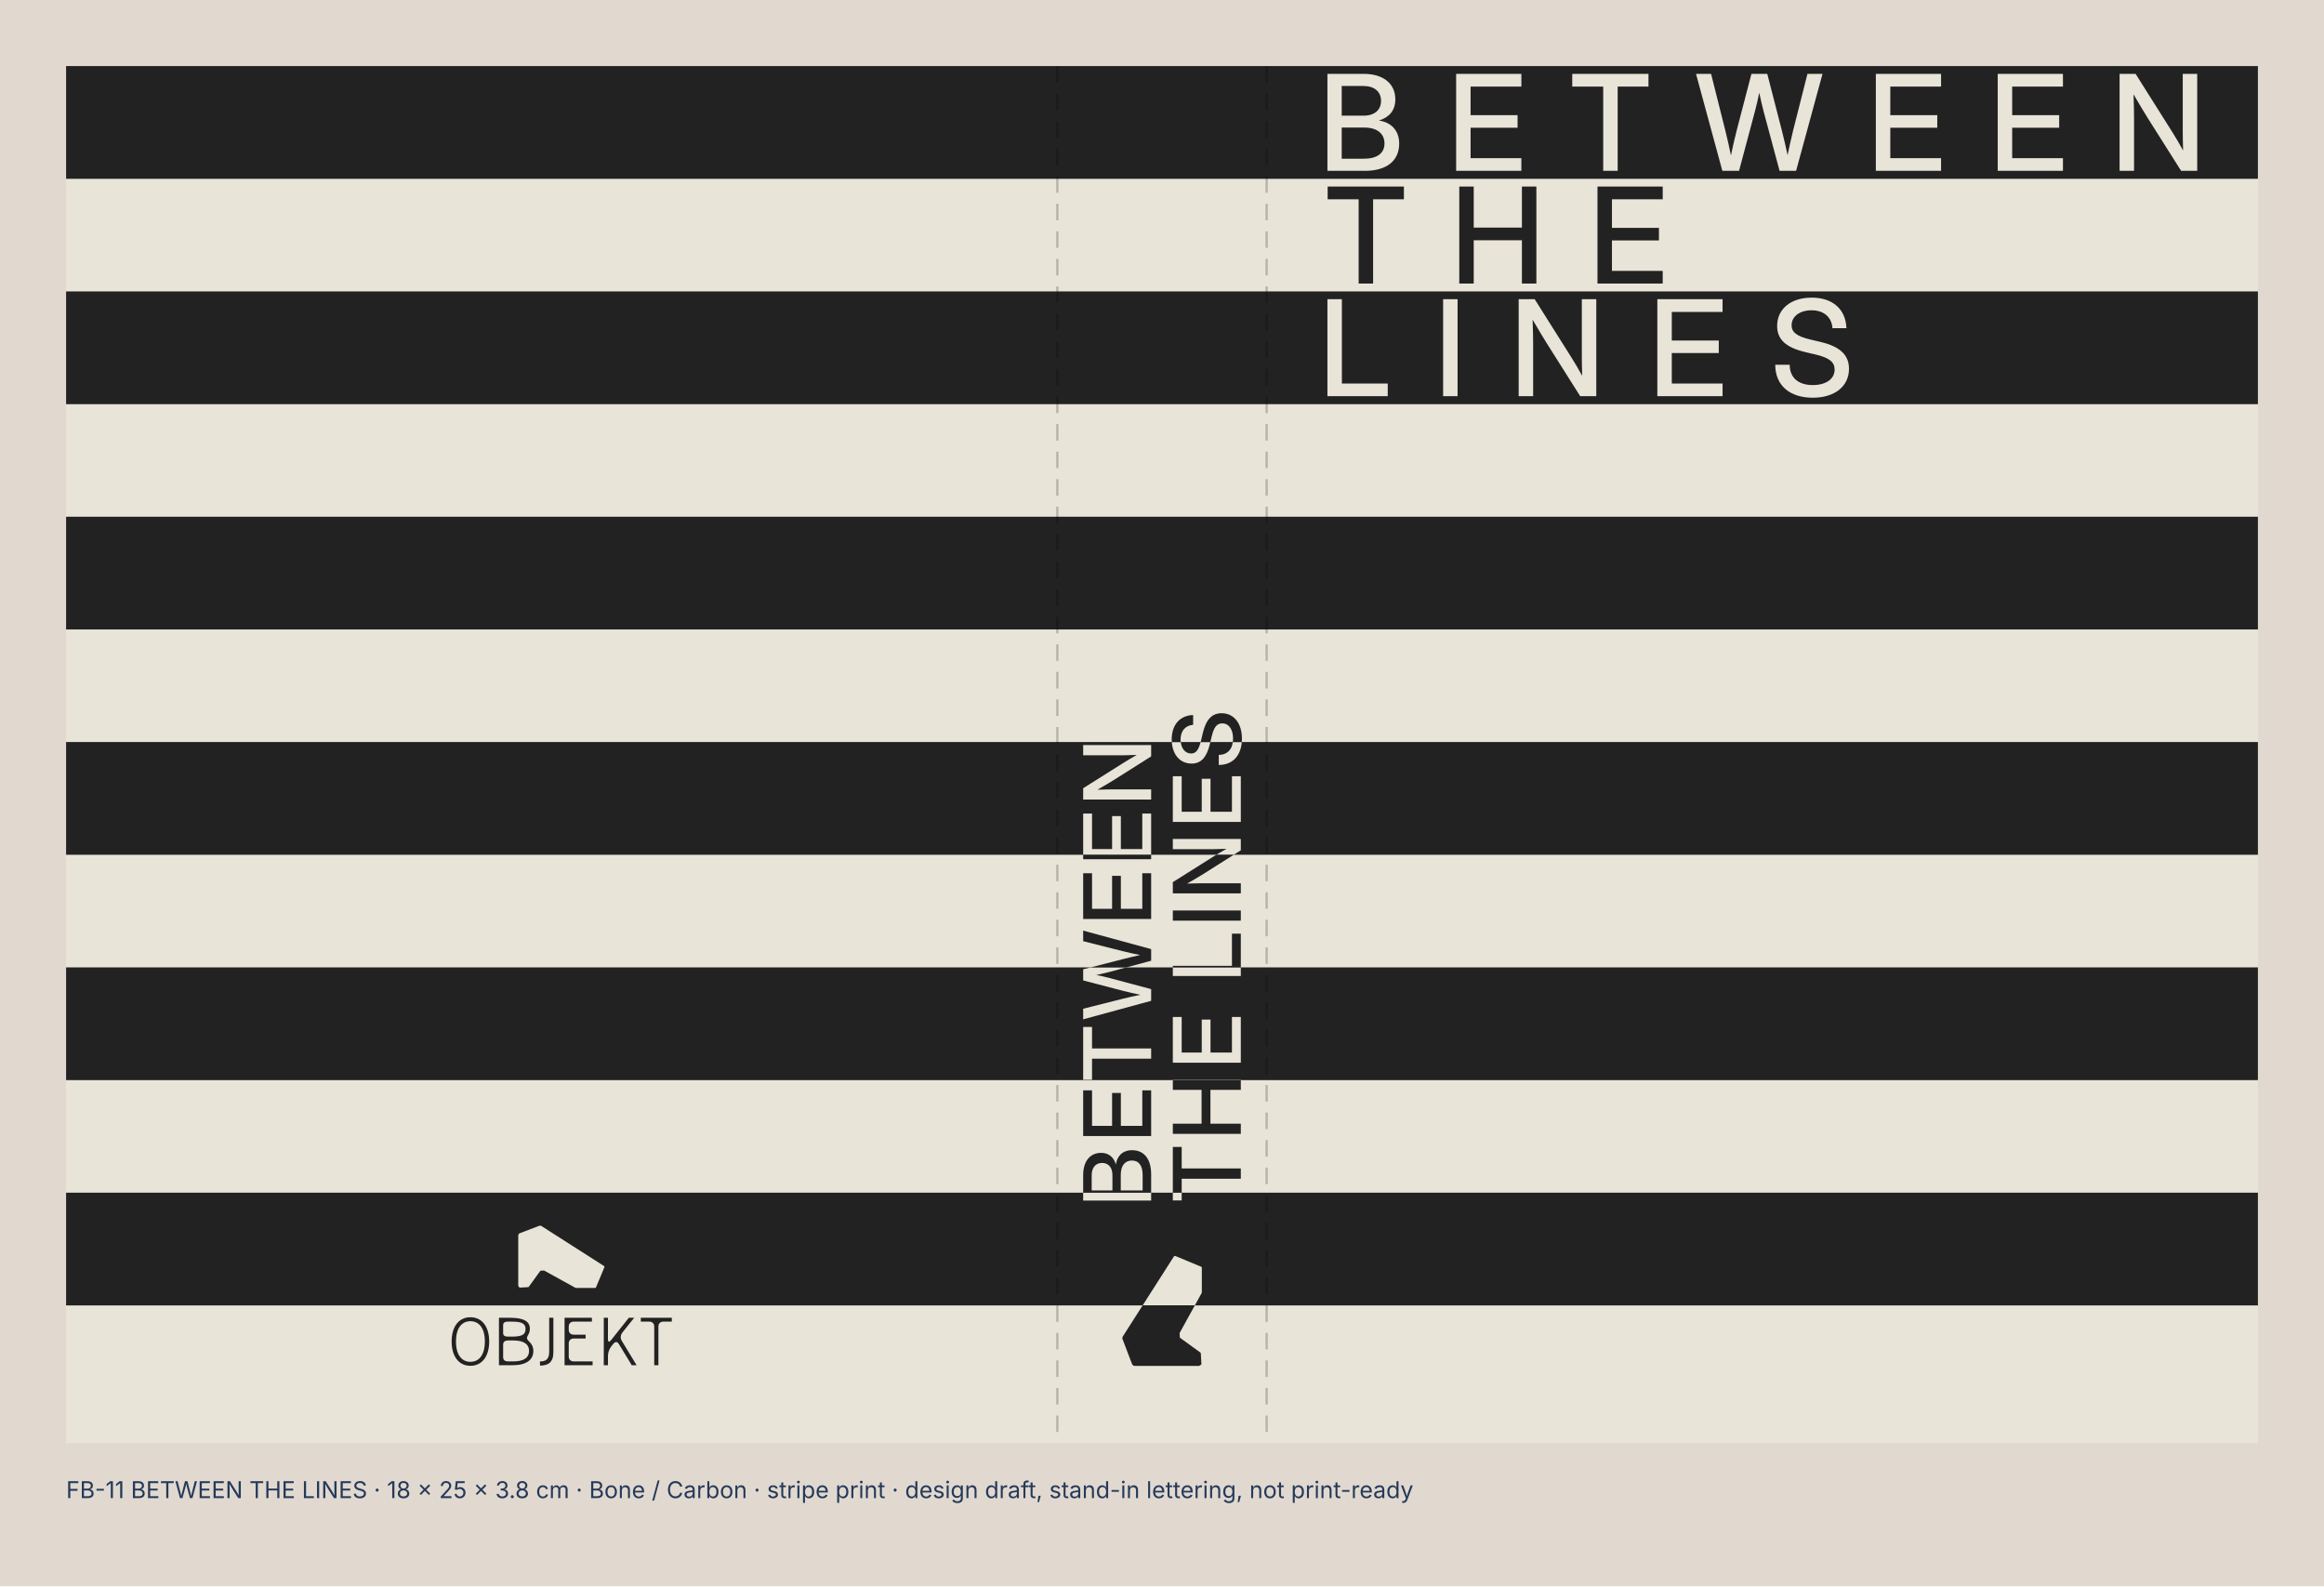
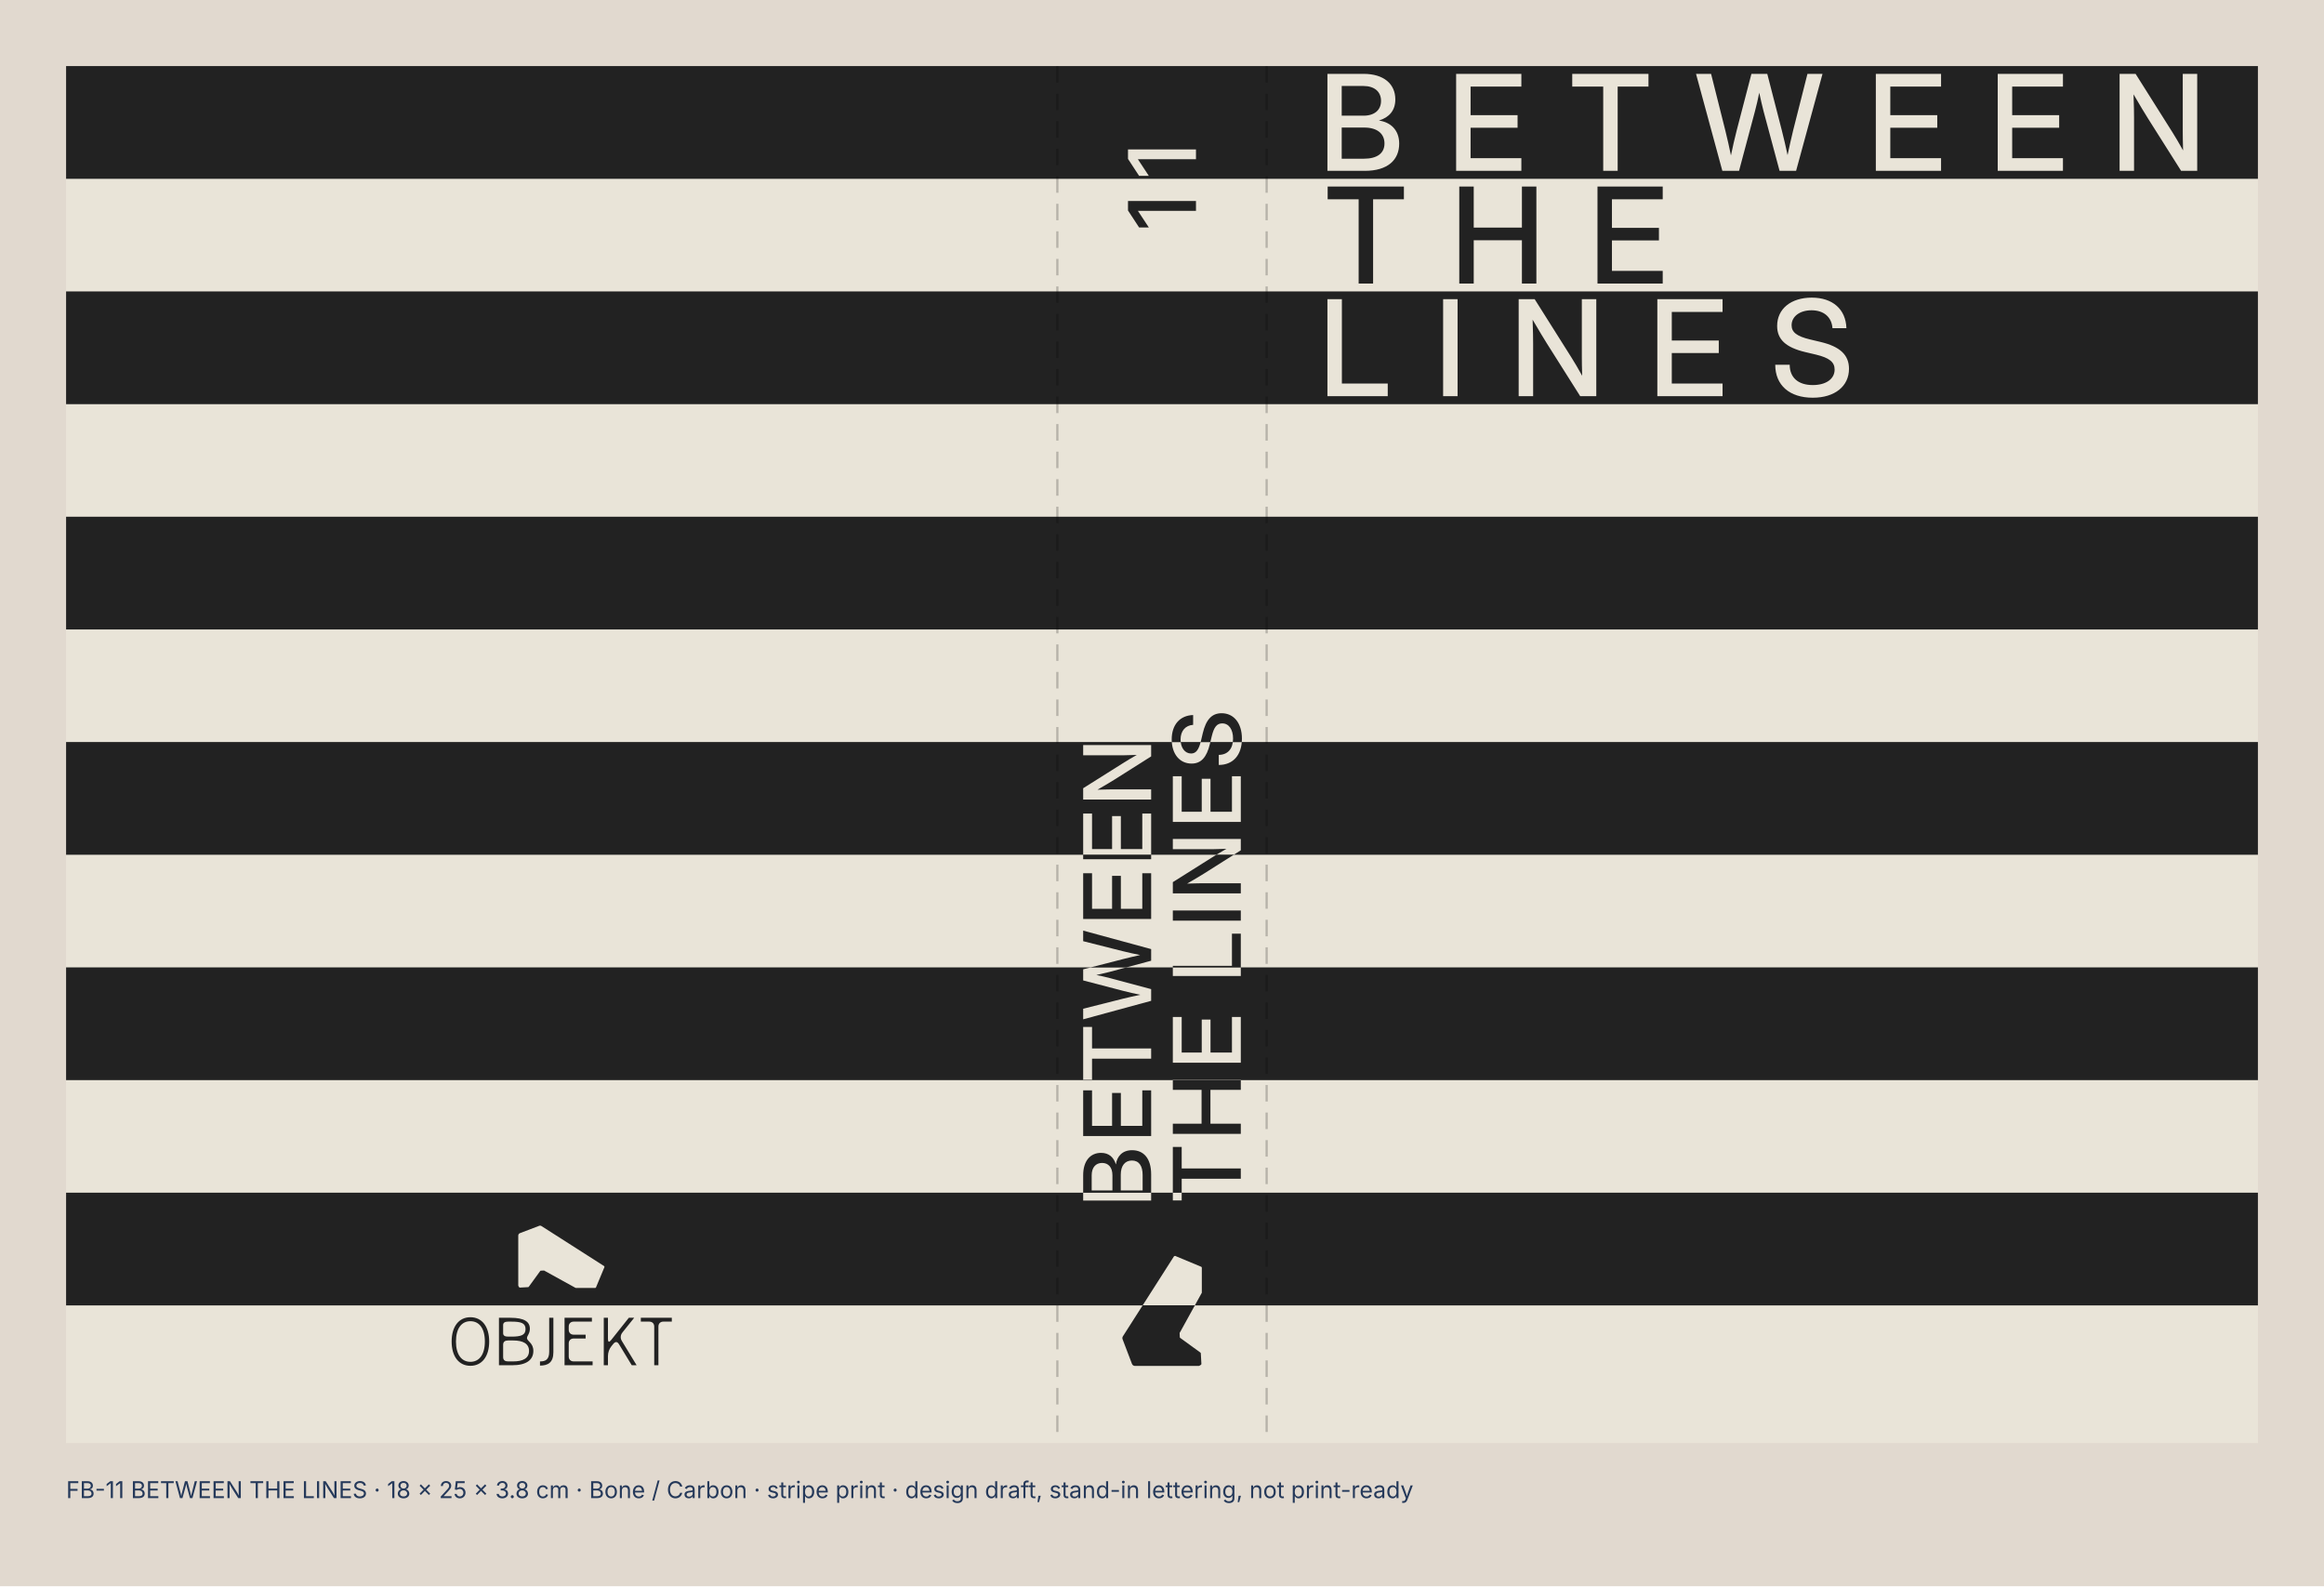
<svg xmlns="http://www.w3.org/2000/svg" viewBox="0 0 422 288" width="1266" height="864">
  <rect width="100%" height="100%" fill="#E1D9CF" />
  <g transform="translate(12 12)">
    <clipPath id="flat11">
      <rect x="0" y="0" width="398" height="250" />
    </clipPath>
    <g clip-path="url(#flat11)">
      <rect x="0" y="0" width="398" height="250" fill="#E9E4D8" />
      <defs>
        <clipPath id="sd11">
          <rect x="0" y="0.00" width="398" height="20.47" />
          <rect x="0" y="40.91" width="398" height="20.47" />
          <rect x="0" y="81.82" width="398" height="20.47" />
          <rect x="0" y="122.73" width="398" height="20.47" />
          <rect x="0" y="163.64" width="398" height="20.47" />
          <rect x="0" y="204.55" width="398" height="20.47" />
        </clipPath>
        <clipPath id="sl11">
          <rect x="0" y="20.45" width="398" height="20.47" />
          <rect x="0" y="61.36" width="398" height="20.47" />
          <rect x="0" y="102.27" width="398" height="20.47" />
          <rect x="0" y="143.18" width="398" height="20.47" />
          <rect x="0" y="184.09" width="398" height="20.47" />
          <rect x="0" y="225.00" width="398" height="25.02" />
        </clipPath>
      </defs>
      <rect width="398" height="250" fill="#E9E4D8" />
      <g clip-path="url(#sd11)">
        <rect width="398" height="250" fill="#222222" />
      </g>
      <text x="227.43" y="19.02" font-family="Galak Round, Inter Display, Inter, Helvetica, Arial, sans-serif" font-size="24.20" font-weight="500" letter-spacing="7.88" fill="#E9E4D8">BETWEEN</text>
      <text x="228.52" y="39.48" font-family="Galak Round, Inter Display, Inter, Helvetica, Arial, sans-serif" font-size="24.20" font-weight="500" letter-spacing="7.88" fill="#222222">THE</text>
      <text x="227.43" y="59.93" font-family="Galak Round, Inter Display, Inter, Helvetica, Arial, sans-serif" font-size="24.20" font-weight="500" letter-spacing="7.88" fill="#E9E4D8">LINES</text>
      <g clip-path="url(#sd11)">
        <path transform="translate(70.0 210.5) scale(0.05089)" fill="#E9E4D8" fill-rule="evenodd" d="M237.93 214.35L237.93 35.99C237.93 32.22 240.26 28.84 243.79 27.49L312.45 1.31C315.22 0.25 318.33 0.57 320.83 2.18L544.47 145.04C544.47 145.54 545.85 147.70 545.61 148.14L515.17 221.26C514.64 222.24 513.62 222.84 512.51 222.84L443.13 222.84C442.31 222.84 441.53 222.51 440.96 221.93L331.76 161.71C331.16 161.09 330.32 160.76 329.46 160.79L318.50 161.27C317.45 161.32 316.50 161.90 315.99 162.82L275.60 218.47C275.10 219.38 274.17 219.96 273.13 220.02L243.72 221.66C242.61 221.72 241.55 221.16 240.97 220.21L238.37 215.92C238.09 215.45 237.93 214.90 237.93 214.35Z M67.19 486.50C98.31 486.50 118.73 461.35 118.73 414.03C118.73 366.72 98.31 341.57 67.19 341.57C36.06 341.57 15.64 366.72 15.64 414.03C15.64 461.35 36.06 486.50 67.19 486.50ZM67.19 327.38C108.27 327.38 134.17 360.50 134.17 414.03C134.17 467.57 108.27 500.69 67.19 500.69C26.10 500.69 0.20 467.57 0.20 414.03C0.20 360.50 26.10 327.38 67.19 327.38Z M219.82 485.00C254.68 485.00 276.35 473.80 276.35 447.65C276.35 421.50 254.68 410.30 219.82 410.30L201.40 410.30C190.94 410.30 183.96 414.53 183.96 425.74L183.96 469.56C183.96 480.77 190.94 485.00 201.40 485.00L219.82 485.00ZM213.60 396.60C248.46 396.60 263.90 390.88 263.90 369.71C263.90 348.55 248.46 343.07 213.60 343.07L201.40 343.07C190.94 343.07 183.96 346.30 183.96 355.27L183.96 384.40C183.96 393.37 190.94 396.60 201.40 396.60L213.60 396.60ZM291.78 447.65C291.78 480.02 266.39 498.70 216.59 498.70L169.02 498.70L169.02 329.37L209.86 329.37C259.66 329.37 279.33 343.56 279.33 368.47C279.33 386.15 269.13 393.37 269.13 401.58C269.13 413.54 291.78 418.27 291.78 447.65Z M315.43 485.00C333.61 485.25 348.30 479.77 348.30 450.64L348.30 329.37L363.24 329.37L363.24 452.13C363.24 489.23 343.82 499.94 315.43 499.94L315.43 485.00Z M503.18 485.00L503.18 498.70L403.08 498.70L403.08 329.37L500.69 329.37L500.69 343.07L435.45 343.07C424.99 343.07 418.02 350.04 418.02 360.50L418.02 372.20C418.02 382.66 424.99 389.63 435.45 389.63L478.28 389.63L478.28 403.33L435.45 403.33C424.99 403.33 418.02 410.30 418.02 420.76L418.02 467.57C418.02 478.03 424.99 485.00 435.45 485.00L503.18 485.00Z M632.41 329.37L651.59 329.37L610.25 380.92C605.27 387.14 603.53 392.62 603.53 398.35C603.53 402.83 604.52 407.06 608.01 412.79L660.30 498.70L642.87 498.70L598.30 425.24C594.31 418.52 591.08 416.03 587.34 416.03C584.11 416.03 580.87 417.77 576.39 423.25L570.16 430.97C562.44 440.68 557.96 453.13 557.96 466.08L557.96 498.70L543.02 498.70L543.02 329.37L557.96 329.37L557.96 403.33C557.96 411.79 559.45 414.78 561.70 414.78C563.44 414.78 565.93 413.04 569.91 408.06L632.41 329.37Z M723.05 360.50C723.05 350.04 716.08 343.07 705.62 343.07L675.24 343.07L675.24 329.37L785.80 329.37L785.80 343.07L755.42 343.07C744.96 343.07 737.99 350.04 737.99 360.50L737.99 498.70L723.05 498.70L723.05 360.50Z" />
        <path transform="translate(191.76 236.0) rotate(-90) scale(0.06494) translate(-238 0)" fill="#E9E4D8" fill-rule="evenodd" d="M237.93 214.35L237.93 35.99C237.93 32.22 240.26 28.84 243.79 27.49L312.45 1.31C315.22 0.25 318.33 0.57 320.83 2.18L544.47 145.04C544.47 145.54 545.85 147.70 545.61 148.14L515.17 221.26C514.64 222.24 513.62 222.84 512.51 222.84L443.13 222.84C442.31 222.84 441.53 222.51 440.96 221.93L331.76 161.71C331.16 161.09 330.32 160.76 329.46 160.79L318.50 161.27C317.45 161.32 316.50 161.90 315.99 162.82L275.60 218.47C275.10 219.38 274.17 219.96 273.13 220.02L243.72 221.66C242.61 221.72 241.55 221.16 240.97 220.21L238.37 215.92C238.09 215.45 237.93 214.90 237.93 214.35Z" />
        <text transform="translate(197.03 207.10) rotate(-90)" font-family="Galak Round, Inter Display, Inter, Helvetica, Arial, sans-serif" font-size="16.97" font-weight="500" letter-spacing="0.85" fill="#E9E4D8">BETWEEN</text>
        <text transform="translate(213.31 206.34) rotate(-90)" font-family="Galak Round, Inter Display, Inter, Helvetica, Arial, sans-serif" font-size="16.97" font-weight="500" letter-spacing="0.85" fill="#E9E4D8">THE LINES</text>
+         <text transform="translate(205.17 14.00) rotate(-90)" font-family="Galak Round, Inter Display, Inter, Helvetica, Arial, sans-serif" font-size="16.97" font-weight="500" letter-spacing="3.06" text-anchor="end" fill="#E9E4D8">11</text>
      </g>
      <g clip-path="url(#sl11)">
        <path transform="translate(70.0 210.5) scale(0.05089)" fill="#222222" fill-rule="evenodd" d="M237.93 214.35L237.93 35.99C237.93 32.22 240.26 28.84 243.79 27.49L312.45 1.31C315.22 0.25 318.33 0.57 320.83 2.18L544.47 145.04C544.47 145.54 545.85 147.70 545.61 148.14L515.17 221.26C514.64 222.24 513.62 222.84 512.51 222.84L443.13 222.84C442.31 222.84 441.53 222.51 440.96 221.93L331.76 161.71C331.16 161.09 330.32 160.76 329.46 160.79L318.50 161.27C317.45 161.32 316.50 161.90 315.99 162.82L275.60 218.47C275.10 219.38 274.17 219.96 273.13 220.02L243.72 221.66C242.61 221.72 241.55 221.16 240.97 220.21L238.37 215.92C238.09 215.45 237.93 214.90 237.93 214.35Z M67.19 486.50C98.31 486.50 118.73 461.35 118.73 414.03C118.73 366.72 98.31 341.57 67.19 341.57C36.06 341.57 15.64 366.72 15.64 414.03C15.64 461.35 36.06 486.50 67.19 486.50ZM67.19 327.38C108.27 327.38 134.17 360.50 134.17 414.03C134.17 467.57 108.27 500.69 67.19 500.69C26.10 500.69 0.20 467.57 0.20 414.03C0.20 360.50 26.10 327.38 67.19 327.38Z M219.82 485.00C254.68 485.00 276.35 473.80 276.35 447.65C276.35 421.50 254.68 410.30 219.82 410.30L201.40 410.30C190.94 410.30 183.96 414.53 183.96 425.74L183.96 469.56C183.96 480.77 190.94 485.00 201.40 485.00L219.82 485.00ZM213.60 396.60C248.46 396.60 263.90 390.88 263.90 369.71C263.90 348.55 248.46 343.07 213.60 343.07L201.40 343.07C190.94 343.07 183.96 346.30 183.96 355.27L183.96 384.40C183.96 393.37 190.94 396.60 201.40 396.60L213.60 396.60ZM291.78 447.65C291.78 480.02 266.39 498.70 216.59 498.70L169.02 498.70L169.02 329.37L209.86 329.37C259.66 329.37 279.33 343.56 279.33 368.47C279.33 386.15 269.13 393.37 269.13 401.58C269.13 413.54 291.78 418.27 291.78 447.65Z M315.43 485.00C333.61 485.25 348.30 479.77 348.30 450.64L348.30 329.37L363.24 329.37L363.24 452.13C363.24 489.23 343.82 499.94 315.43 499.94L315.43 485.00Z M503.18 485.00L503.18 498.70L403.08 498.70L403.08 329.37L500.69 329.37L500.69 343.07L435.45 343.07C424.99 343.07 418.02 350.04 418.02 360.50L418.02 372.20C418.02 382.66 424.99 389.63 435.45 389.63L478.28 389.63L478.28 403.33L435.45 403.33C424.99 403.33 418.02 410.30 418.02 420.76L418.02 467.57C418.02 478.03 424.99 485.00 435.45 485.00L503.18 485.00Z M632.41 329.37L651.59 329.37L610.25 380.92C605.27 387.14 603.53 392.62 603.53 398.35C603.53 402.83 604.52 407.06 608.01 412.79L660.30 498.70L642.87 498.70L598.30 425.24C594.31 418.52 591.08 416.03 587.34 416.03C584.11 416.03 580.87 417.77 576.39 423.25L570.16 430.97C562.44 440.68 557.96 453.13 557.96 466.08L557.96 498.70L543.02 498.70L543.02 329.37L557.96 329.37L557.96 403.33C557.96 411.79 559.45 414.78 561.70 414.78C563.44 414.78 565.93 413.04 569.91 408.06L632.41 329.37Z M723.05 360.50C723.05 350.04 716.08 343.07 705.62 343.07L675.24 343.07L675.24 329.37L785.80 329.37L785.80 343.07L755.42 343.07C744.96 343.07 737.99 350.04 737.99 360.50L737.99 498.70L723.05 498.70L723.05 360.50Z" />
        <path transform="translate(191.76 236.0) rotate(-90) scale(0.06494) translate(-238 0)" fill="#222222" fill-rule="evenodd" d="M237.93 214.35L237.93 35.99C237.93 32.22 240.26 28.84 243.79 27.49L312.45 1.31C315.22 0.25 318.33 0.57 320.83 2.18L544.47 145.04C544.47 145.54 545.85 147.70 545.61 148.14L515.17 221.26C514.64 222.24 513.62 222.84 512.51 222.84L443.13 222.84C442.31 222.84 441.53 222.51 440.96 221.93L331.76 161.71C331.16 161.09 330.32 160.76 329.46 160.79L318.50 161.27C317.45 161.32 316.50 161.90 315.99 162.82L275.60 218.47C275.10 219.38 274.17 219.96 273.13 220.02L243.72 221.66C242.61 221.72 241.55 221.16 240.97 220.21L238.37 215.92C238.09 215.45 237.93 214.90 237.93 214.35Z" />
        <text transform="translate(197.03 207.10) rotate(-90)" font-family="Galak Round, Inter Display, Inter, Helvetica, Arial, sans-serif" font-size="16.97" font-weight="500" letter-spacing="0.85" fill="#222222">BETWEEN</text>
        <text transform="translate(213.31 206.34) rotate(-90)" font-family="Galak Round, Inter Display, Inter, Helvetica, Arial, sans-serif" font-size="16.97" font-weight="500" letter-spacing="0.85" fill="#222222">THE LINES</text>
+         <text transform="translate(205.17 14.00) rotate(-90)" font-family="Galak Round, Inter Display, Inter, Helvetica, Arial, sans-serif" font-size="16.97" font-weight="500" letter-spacing="3.06" text-anchor="end" fill="#222222">11</text>
      </g>
      <line x1="180" y1="0" x2="180" y2="250" stroke="#000" stroke-opacity=".22" stroke-width=".4" stroke-dasharray="3 2" />
      <line x1="218" y1="0" x2="218" y2="250" stroke="#000" stroke-opacity=".22" stroke-width=".4" stroke-dasharray="3 2" />
    </g>
  </g>
  <text x="12" y="272" font-family="Inter, Helvetica, Arial, sans-serif" font-size="4.2" fill="#25395A">FB-11 BETWEEN THE LINES · 18 × 25 × 3.8 cm · Bone / Carbon · stripe print · design draft, stand-in lettering, not print-ready</text>
</svg>
